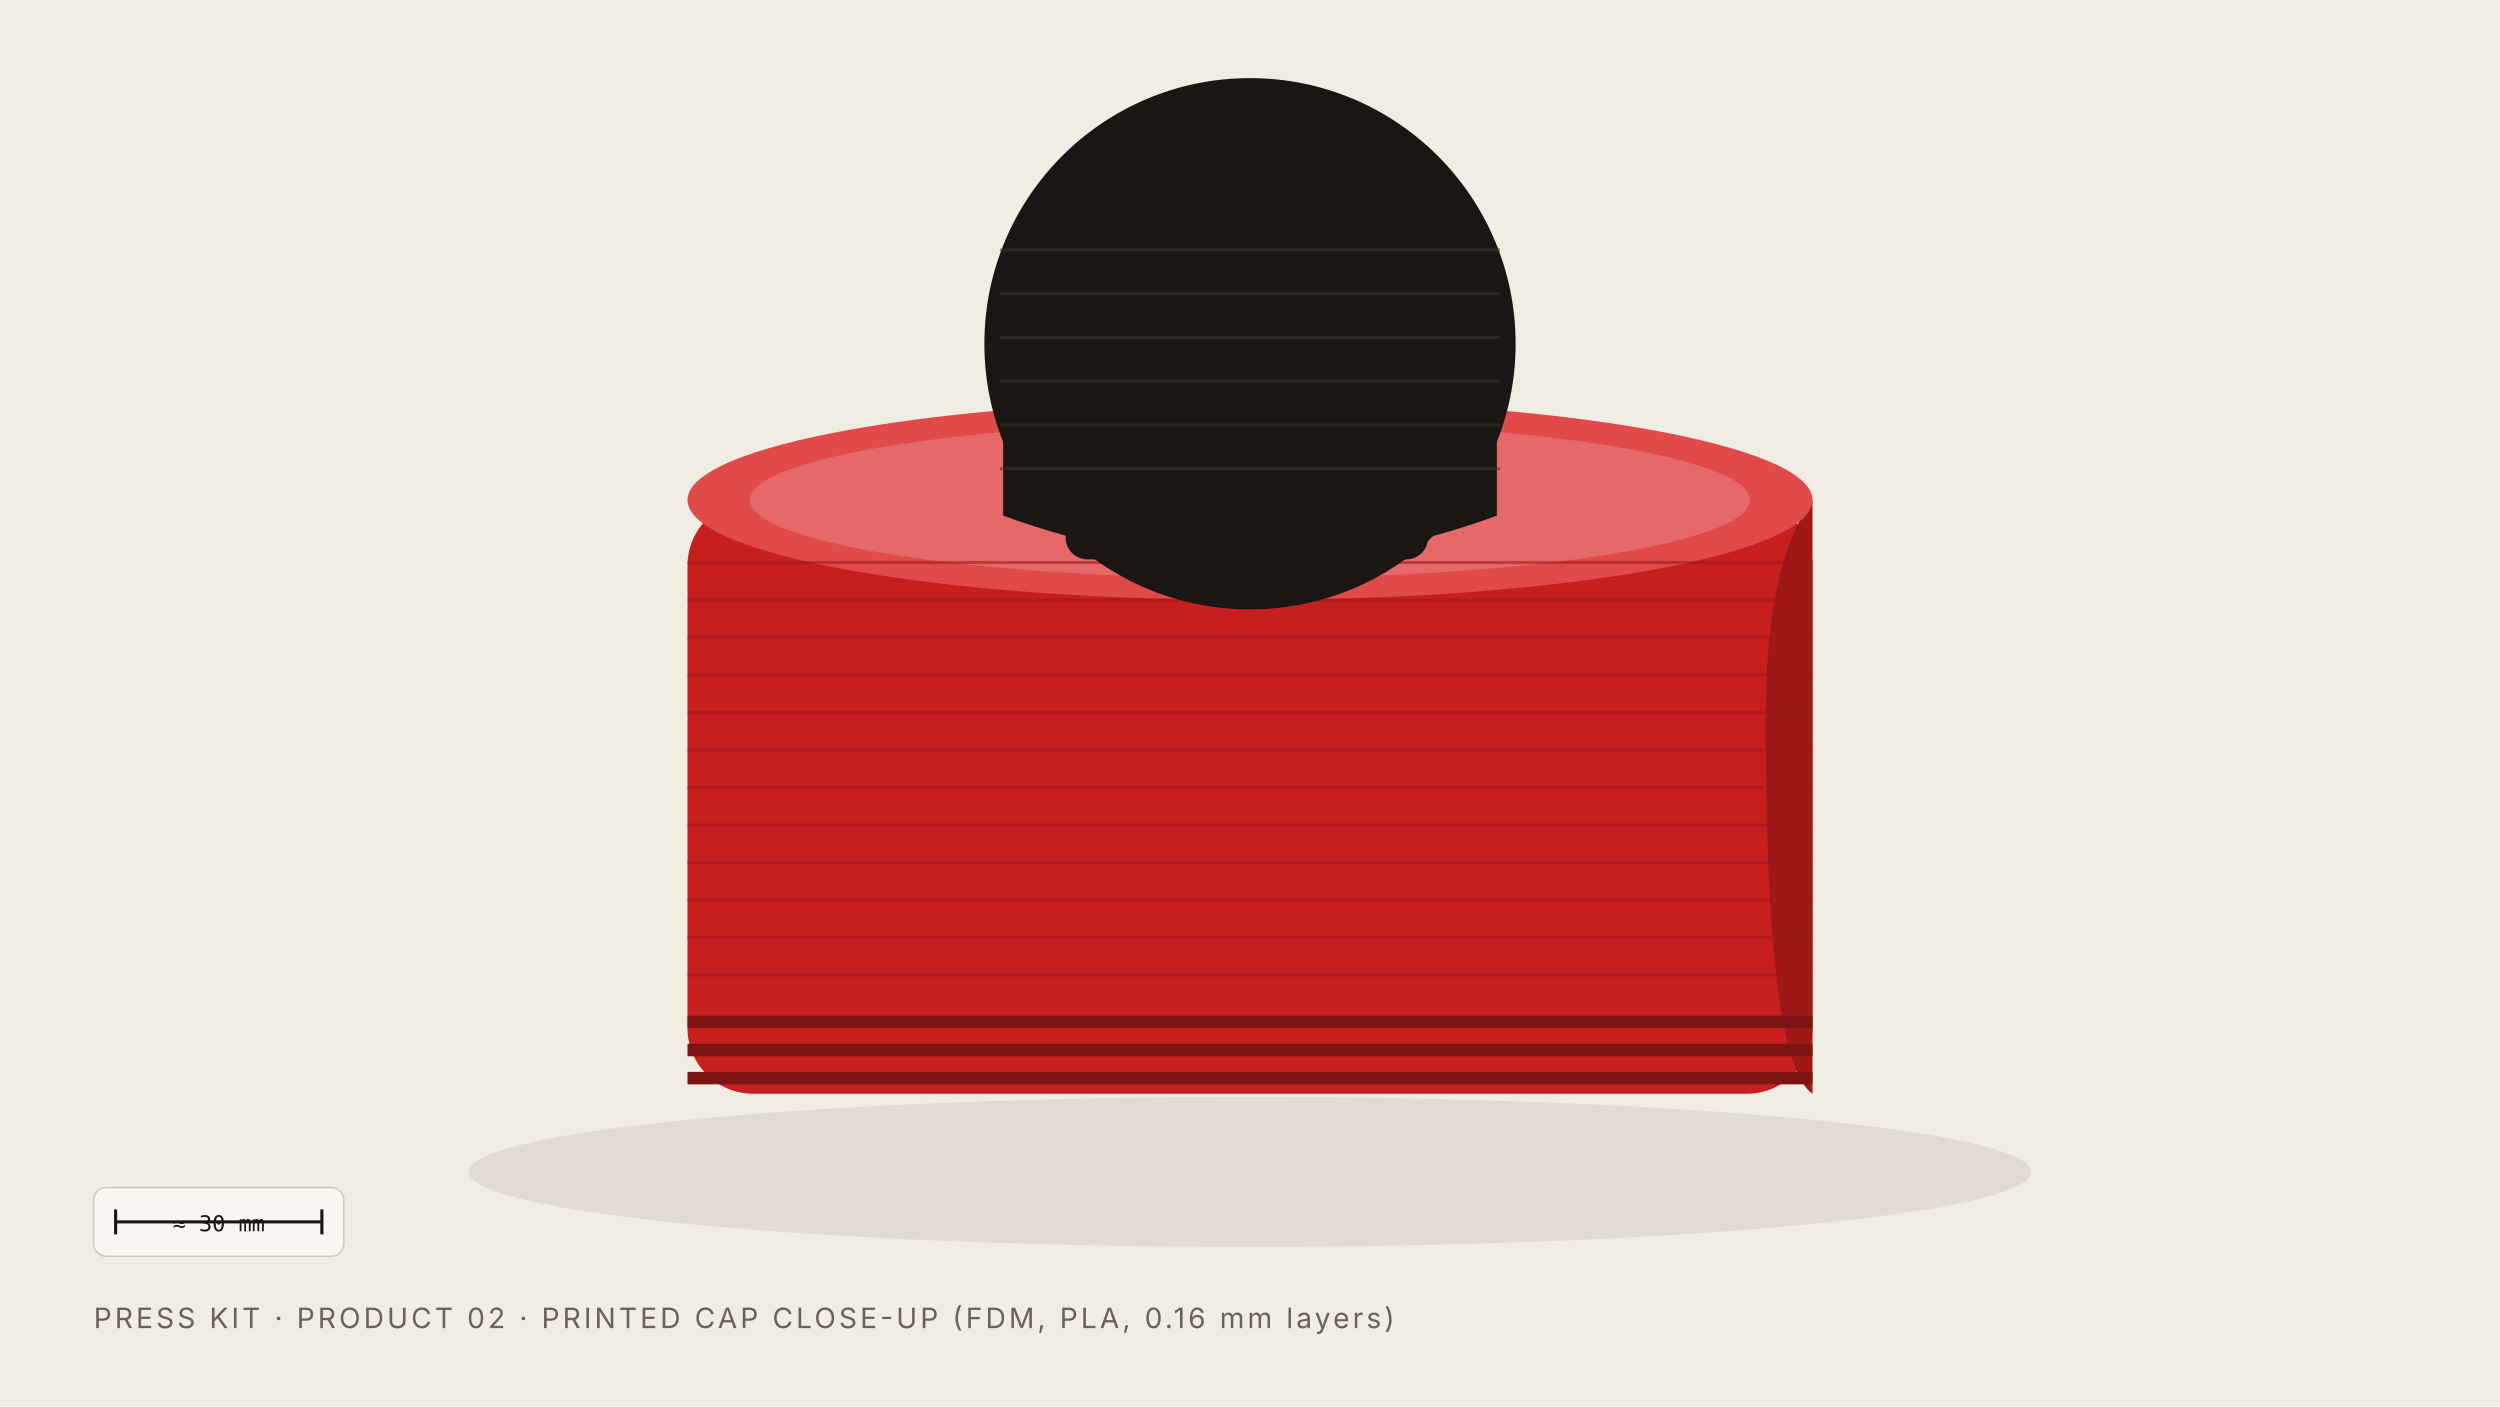
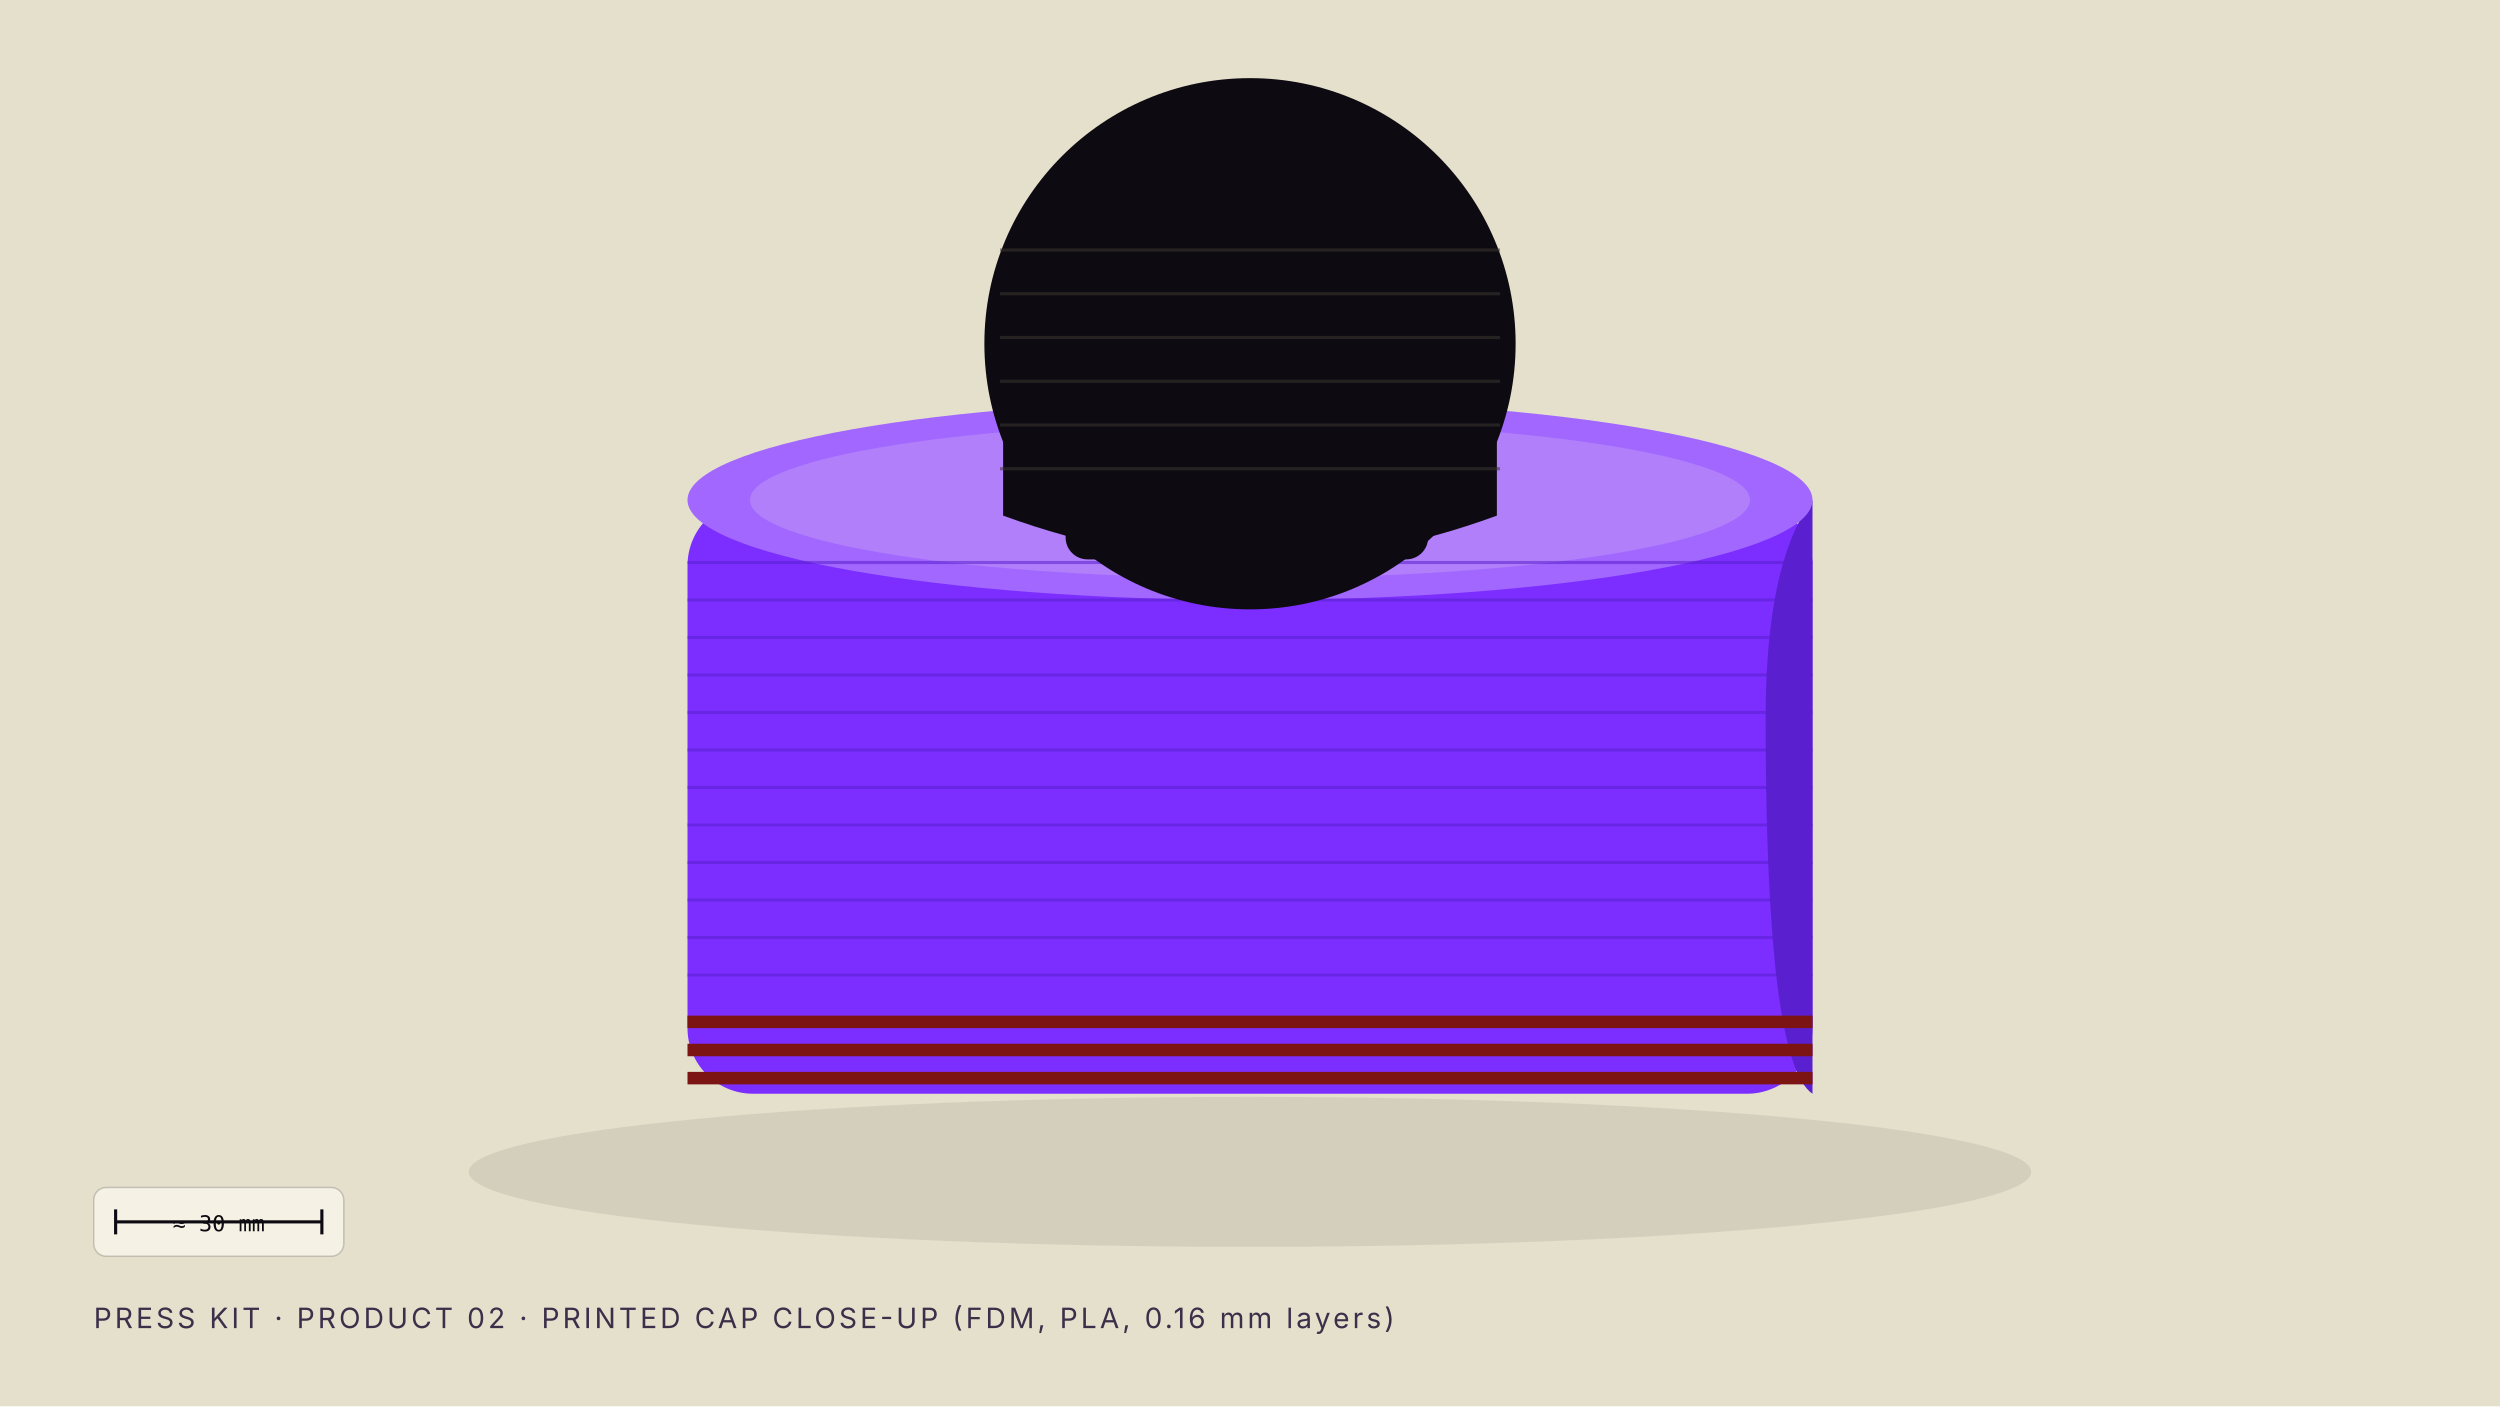
<svg xmlns="http://www.w3.org/2000/svg" viewBox="0 0 1600 900" width="1600" height="900" role="img" aria-label="ValveHeadZ printed cap close-up">
-   <rect width="1600" height="900" fill="#F2EDE3" />
-   <ellipse cx="800" cy="750" rx="500" ry="48" fill="#1A1614" fill-opacity="0.08" />
+   <rect width="1600" height="900" fill="#E5E0CC" />
+   <ellipse cx="800" cy="750" rx="500" ry="48" fill="#0E0A12" fill-opacity="0.08" />
  <g transform="translate(440 200)">
-     <rect x="0" y="120" width="720" height="380" rx="42" fill="#C71F1F" />
-     <path d="M 720 120 L 720 500 Q 690 480 690 260 Q 690 160 720 120 Z" fill="#9E1818" />
-     <ellipse cx="360" cy="120" rx="360" ry="64" fill="#E04A4A" />
-     <ellipse cx="360" cy="120" rx="320" ry="50" fill="#FAF7F2" fill-opacity="0.18" />
+     <rect x="0" y="120" width="720" height="380" rx="42" fill="#7B2EFF" />
+     <path d="M 720 120 L 720 500 Q 690 480 690 260 Q 690 160 720 120 Z" fill="#5A1FCE" />
+     <ellipse cx="360" cy="120" rx="360" ry="64" fill="#A267FF" />
+     <ellipse cx="360" cy="120" rx="320" ry="50" fill="#F5F2E5" fill-opacity="0.18" />
    <g fill="#7C1414">
      <rect x="0" y="450" width="720" height="8" />
      <rect x="0" y="468" width="720" height="8" />
      <rect x="0" y="486" width="720" height="8" />
    </g>
-     <g stroke="#9E1818" stroke-width="2" stroke-opacity="0.55">
+     <g stroke="#5A1FCE" stroke-width="2" stroke-opacity="0.55">
      <line x1="0" y1="160" x2="720" y2="160" />
      <line x1="0" y1="184" x2="720" y2="184" />
      <line x1="0" y1="208" x2="720" y2="208" />
      <line x1="0" y1="232" x2="720" y2="232" />
      <line x1="0" y1="256" x2="720" y2="256" />
      <line x1="0" y1="280" x2="720" y2="280" />
      <line x1="0" y1="304" x2="720" y2="304" />
      <line x1="0" y1="328" x2="720" y2="328" />
      <line x1="0" y1="352" x2="720" y2="352" />
      <line x1="0" y1="376" x2="720" y2="376" />
      <line x1="0" y1="400" x2="720" y2="400" />
      <line x1="0" y1="424" x2="720" y2="424" />
    </g>
-     <g transform="translate(180 -160)" fill="#1A1614">
+     <g transform="translate(180 -160)" fill="#0E0A12">
      <circle cx="180" cy="180" r="170" />
      <path d="M 22 220 Q 180 360 338 220 L 338 290 Q 180 348 22 290 Z" />
      <rect x="62" y="280" width="232" height="38" rx="14" />
      <g stroke="#3A3530" stroke-width="2" stroke-opacity="0.55">
        <line x1="20" y1="120" x2="340" y2="120" />
        <line x1="20" y1="148" x2="340" y2="148" />
        <line x1="20" y1="176" x2="340" y2="176" />
        <line x1="20" y1="204" x2="340" y2="204" />
        <line x1="20" y1="232" x2="340" y2="232" />
        <line x1="20" y1="260" x2="340" y2="260" />
      </g>
    </g>
  </g>
-   <g transform="translate(60 760)" font-family="ui-monospace, monospace" fill="#1A1614">
-     <rect x="0" y="0" width="160" height="44" rx="8" fill="#FAF7F2" stroke="#1A1614" stroke-opacity="0.18" />
-     <line x1="14" y1="22" x2="146" y2="22" stroke="#1A1614" stroke-width="2" />
-     <line x1="14" y1="14" x2="14" y2="30" stroke="#1A1614" stroke-width="2" />
-     <line x1="146" y1="14" x2="146" y2="30" stroke="#1A1614" stroke-width="2" />
+   <g transform="translate(60 760)" font-family="ui-monospace, monospace" fill="#0E0A12">
+     <rect x="0" y="0" width="160" height="44" rx="8" fill="#F5F2E5" stroke="#0E0A12" stroke-opacity="0.18" />
+     <line x1="14" y1="22" x2="146" y2="22" stroke="#0E0A12" stroke-width="2" />
+     <line x1="14" y1="14" x2="14" y2="30" stroke="#0E0A12" stroke-width="2" />
+     <line x1="146" y1="14" x2="146" y2="30" stroke="#0E0A12" stroke-width="2" />
    <text x="80" y="28" font-size="14" text-anchor="middle">≈ 30 mm</text>
  </g>
-   <g font-family="-apple-system, system-ui, 'Inter', sans-serif" fill="#6B6157">
+   <g font-family="-apple-system, system-ui, 'Inter', sans-serif" fill="#3D2F4A">
    <text x="60" y="850" font-size="18" letter-spacing="2">PRESS KIT · PRODUCT 02 · PRINTED CAP CLOSE-UP (FDM, PLA, 0.16 mm layers)</text>
  </g>
</svg>
